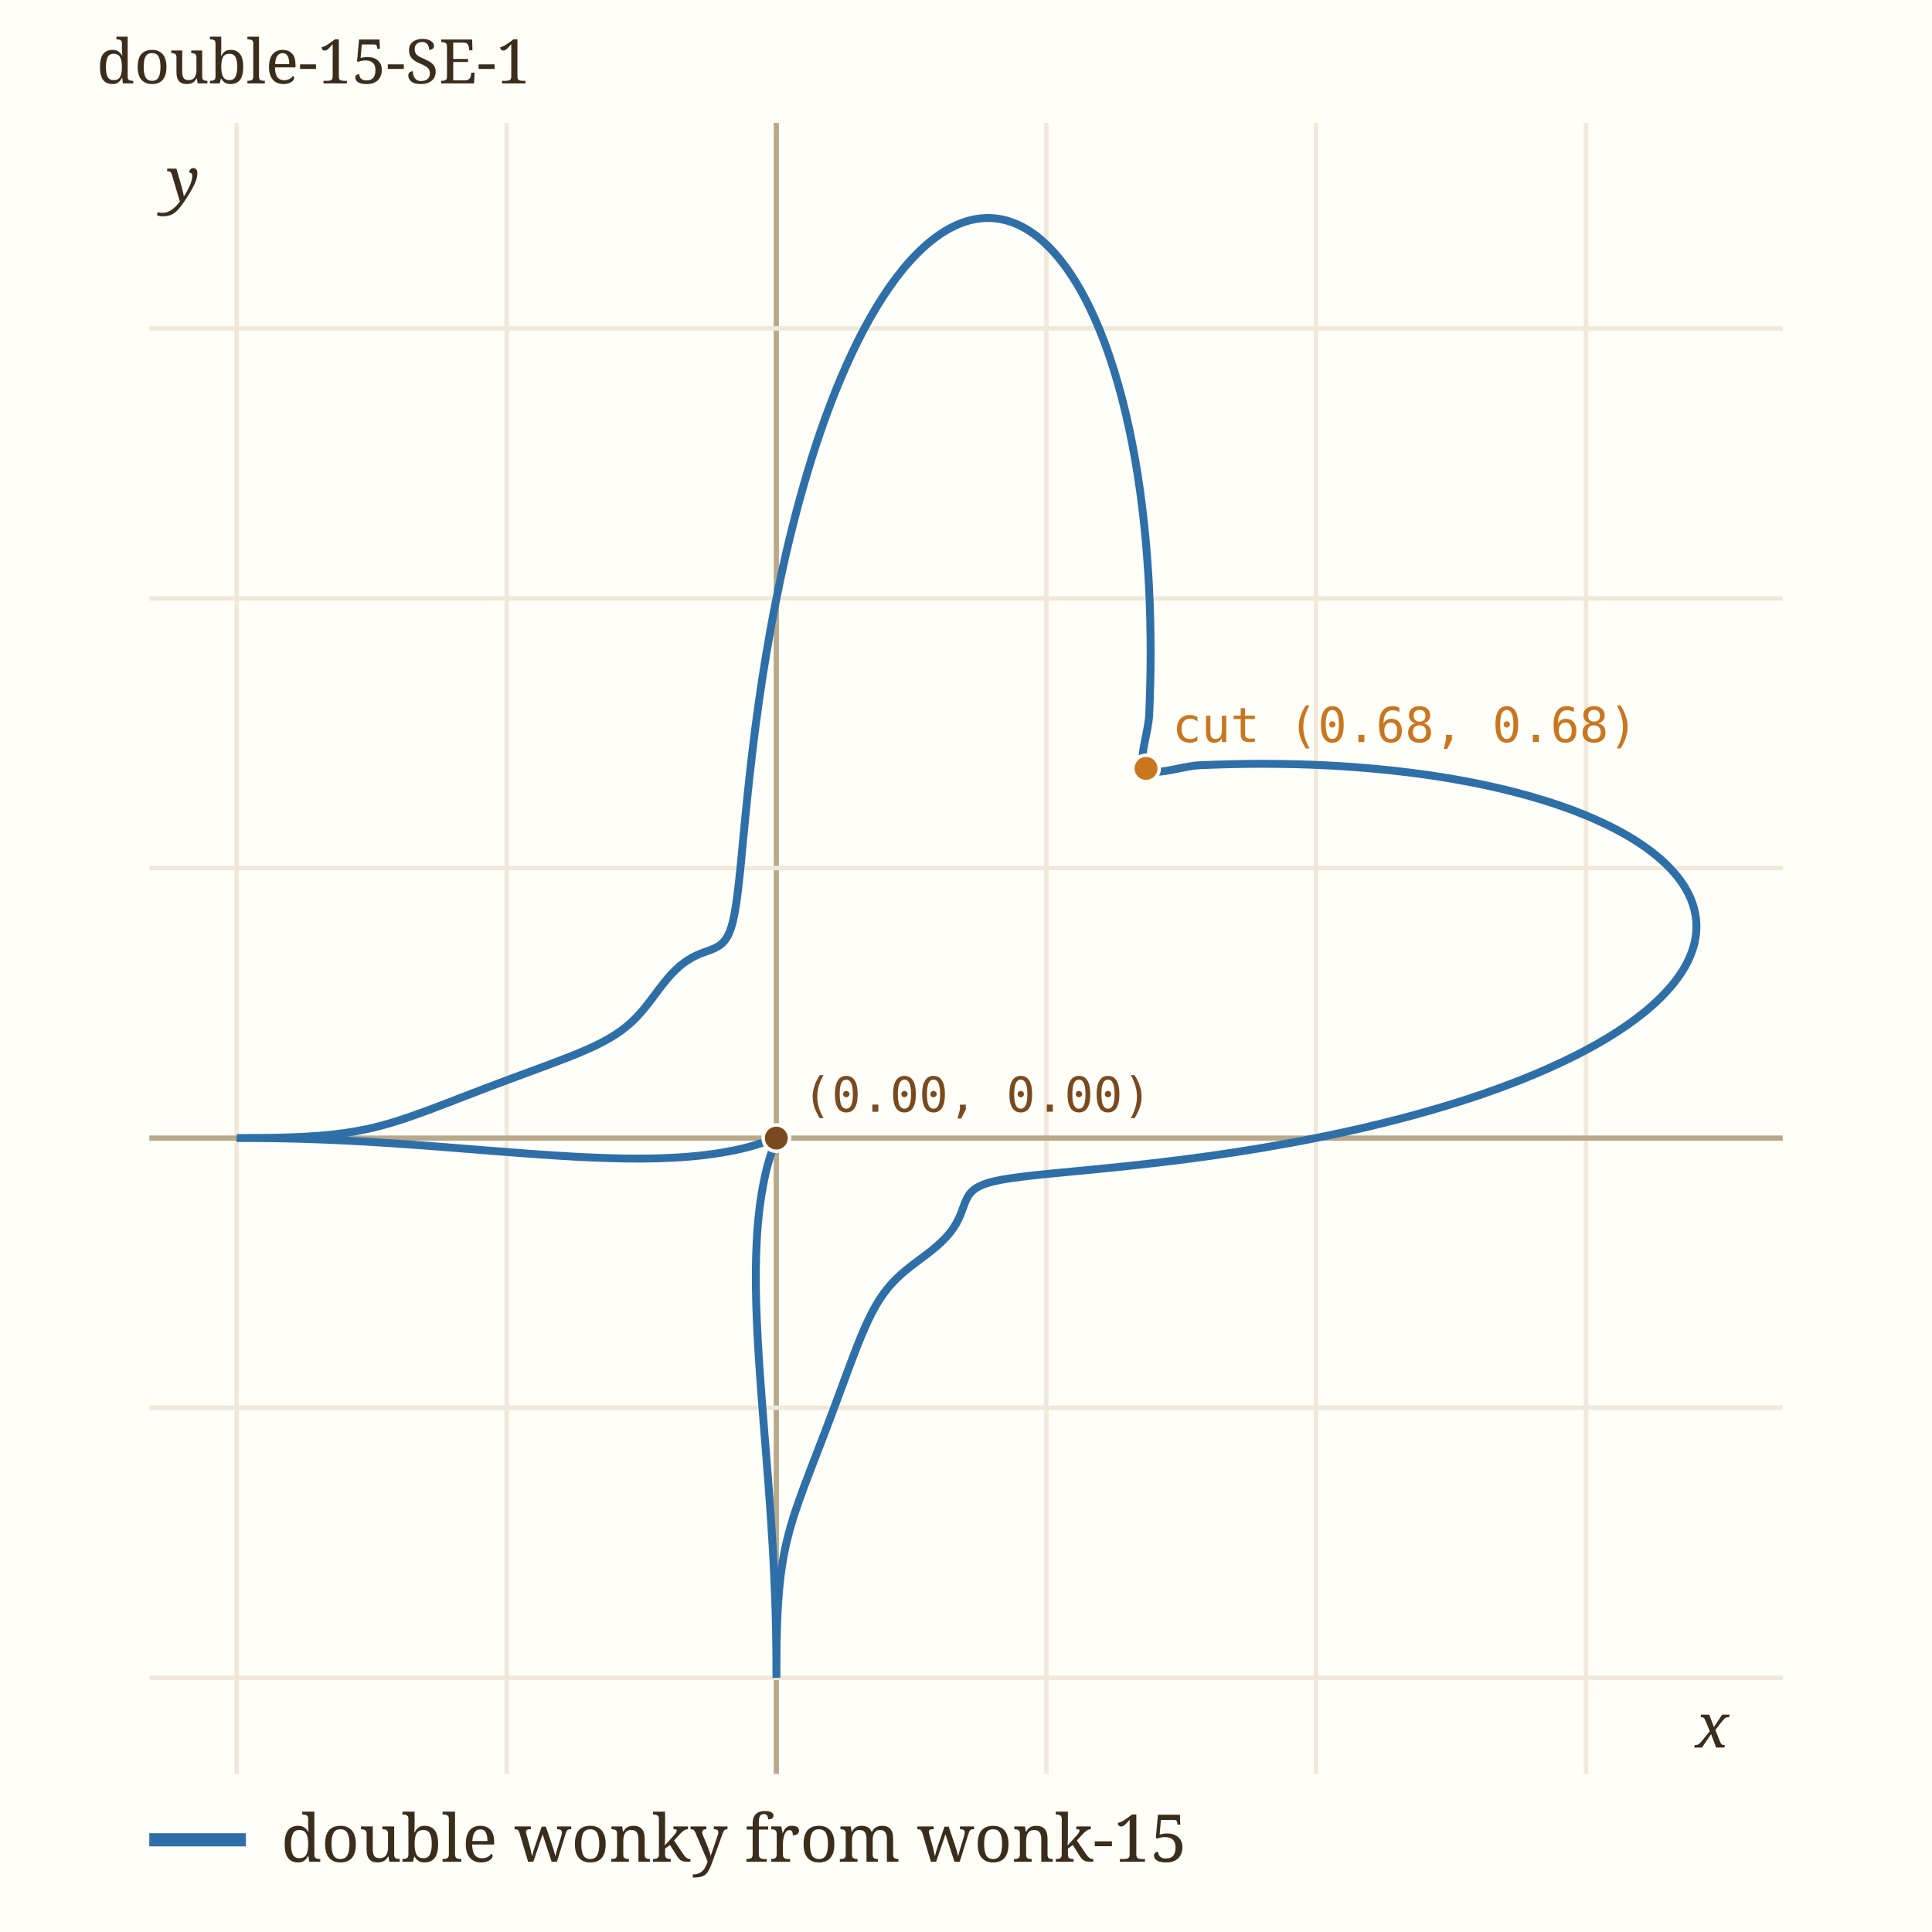
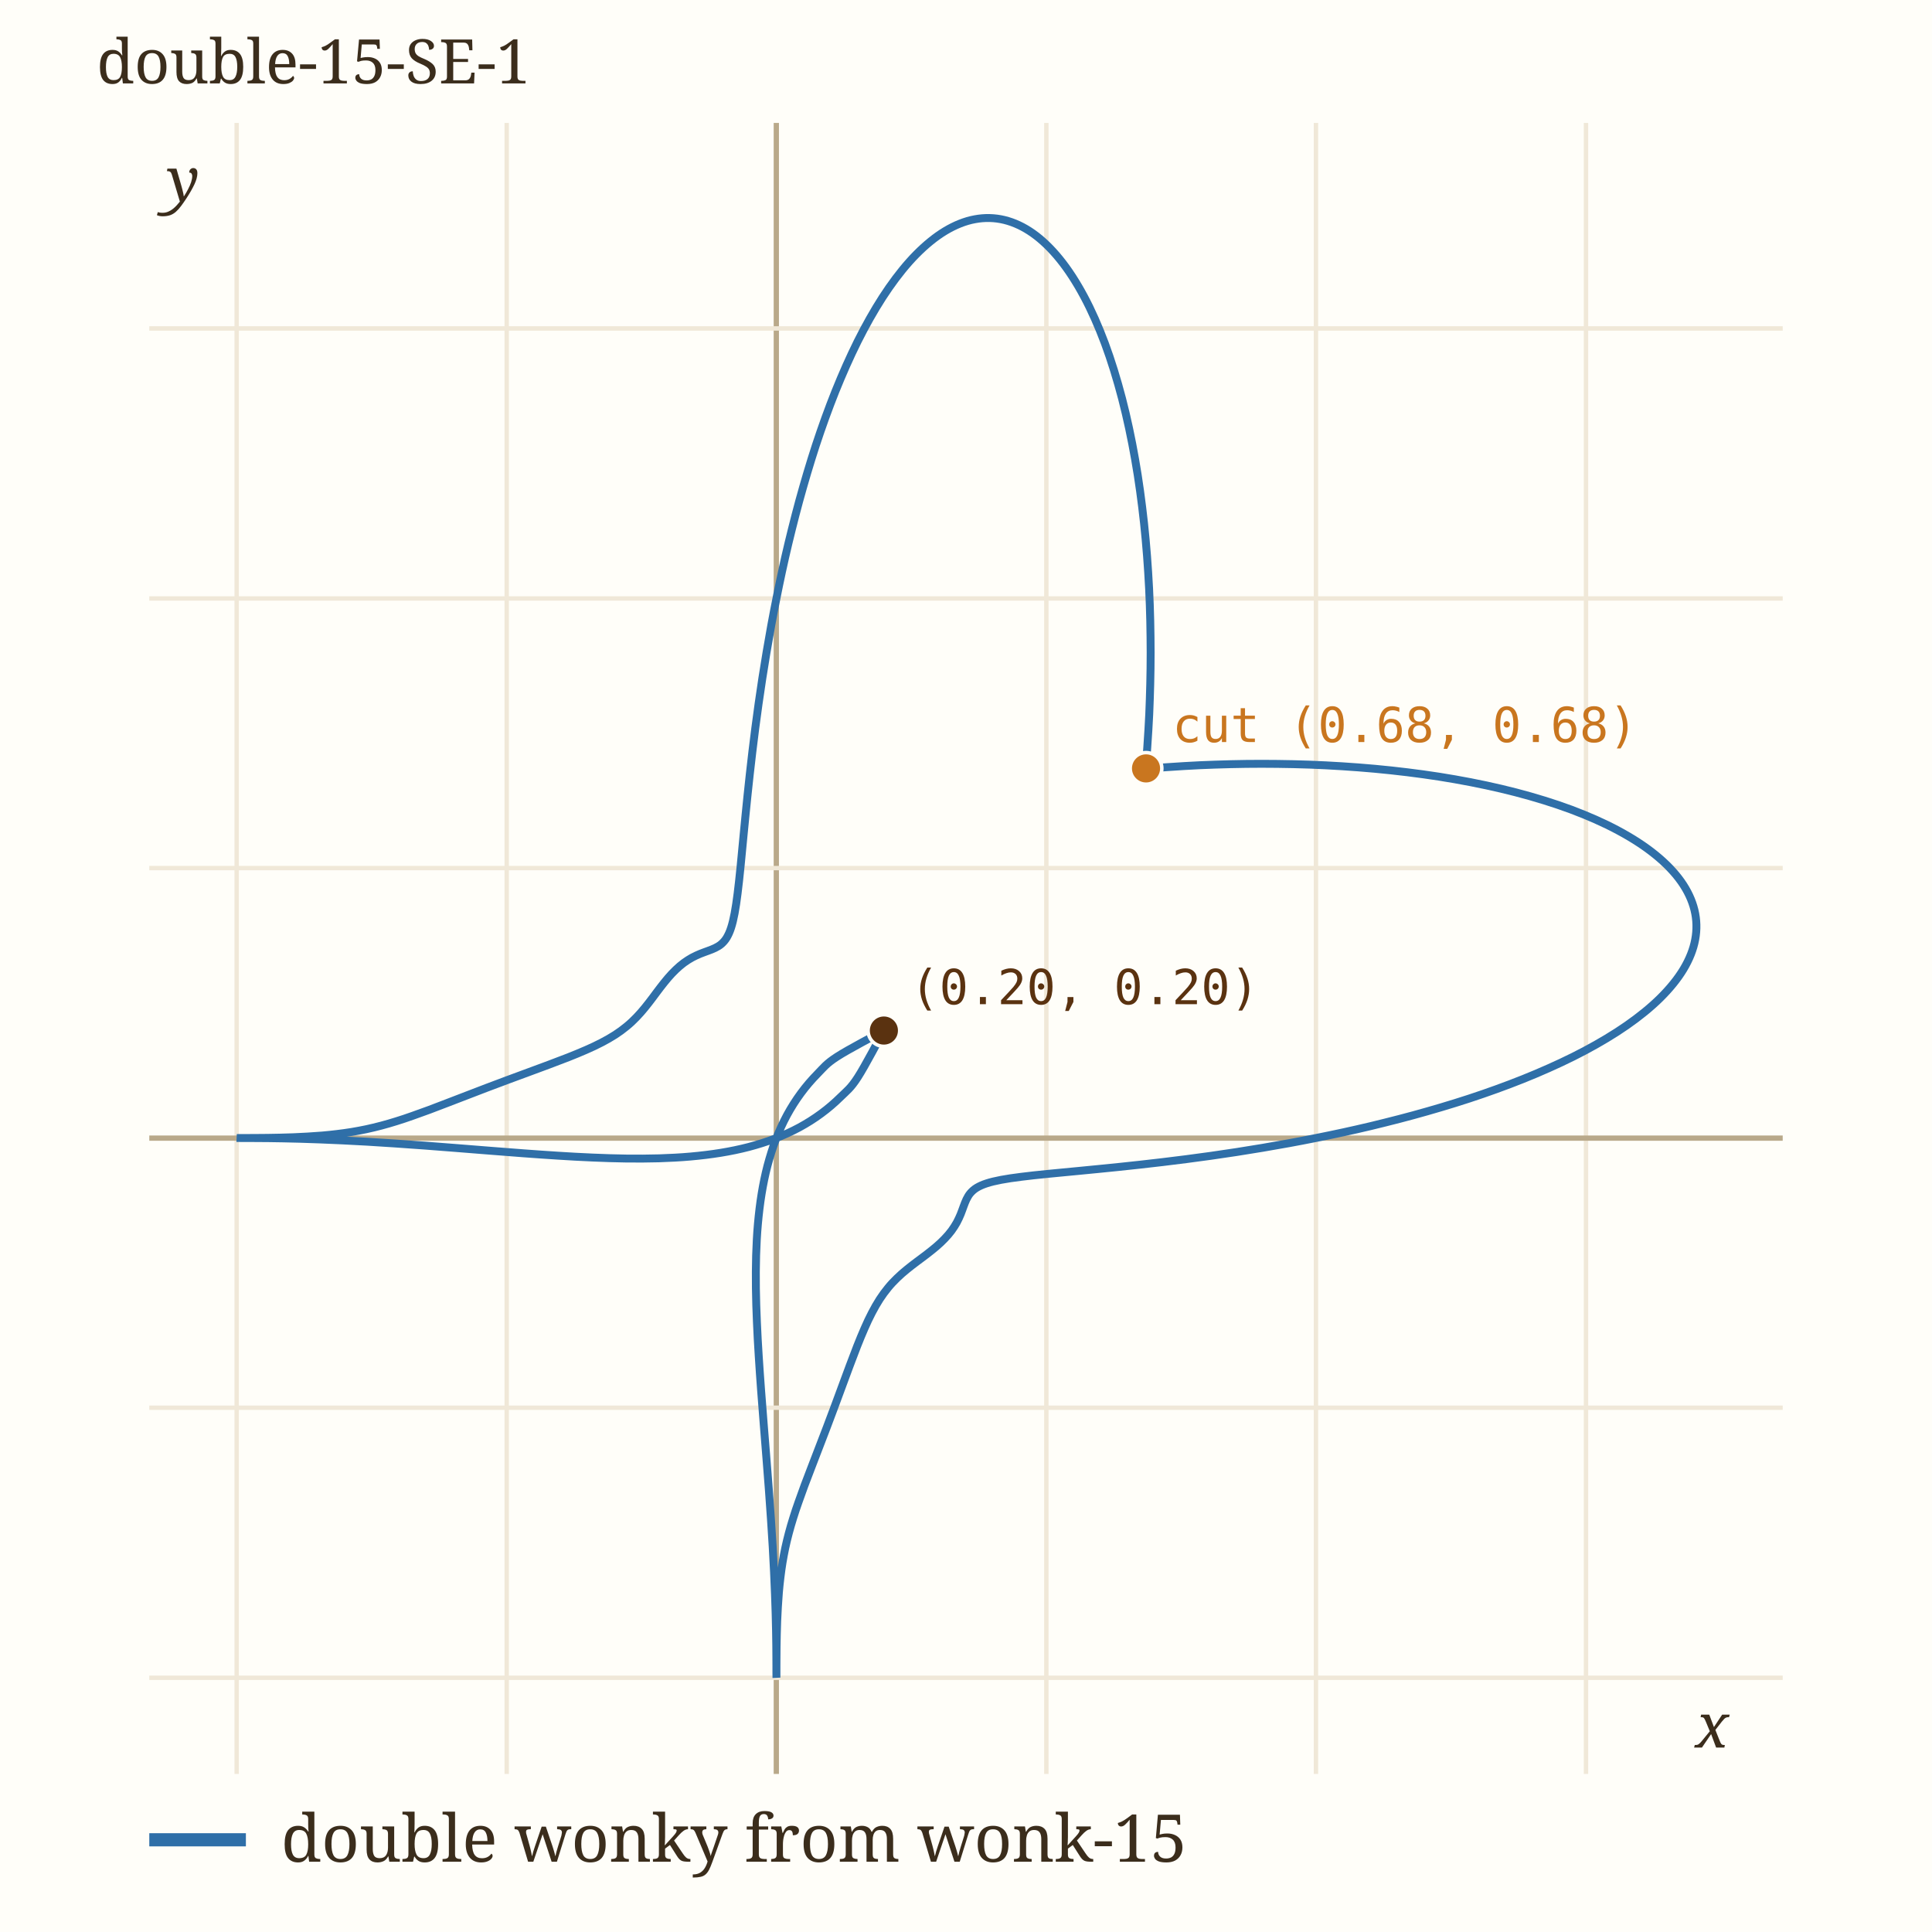
<svg xmlns="http://www.w3.org/2000/svg" viewBox="0 0 440 440" width="440" height="440" role="img" aria-label="double-15-SE-1" data-panel="double-15-SE-1">
  <rect x="0" y="0" width="440" height="440" fill="#fffef9" />
  <clipPath id="clip-double-15-SE-1">
    <rect x="34" y="28" width="372" height="376" />
  </clipPath>
  <g clip-path="url(#clip-double-15-SE-1)">
    <line x1="53.9" x2="53.9" y1="28" y2="404" stroke="#f0e8d8" stroke-width="1" />
    <text x="53.9" y="418.0" font-family="ui-monospace, Menlo, monospace" font-size="11" fill="#9c8a6a" text-anchor="middle">-1</text>
    <line x1="115.4" x2="115.4" y1="28" y2="404" stroke="#f0e8d8" stroke-width="1" />
    <text x="115.4" y="418.0" font-family="ui-monospace, Menlo, monospace" font-size="11" fill="#9c8a6a" text-anchor="middle">-0.5</text>
    <line x1="176.8" x2="176.8" y1="28" y2="404" stroke="#b9a98a" stroke-width="1.2" />
    <line x1="238.3" x2="238.3" y1="28" y2="404" stroke="#f0e8d8" stroke-width="1" />
    <text x="238.3" y="418.0" font-family="ui-monospace, Menlo, monospace" font-size="11" fill="#9c8a6a" text-anchor="middle">0.5</text>
    <line x1="299.7" x2="299.7" y1="28" y2="404" stroke="#f0e8d8" stroke-width="1" />
    <text x="299.7" y="418.0" font-family="ui-monospace, Menlo, monospace" font-size="11" fill="#9c8a6a" text-anchor="middle">1</text>
    <line x1="361.2" x2="361.2" y1="28" y2="404" stroke="#f0e8d8" stroke-width="1" />
    <text x="361.2" y="418.0" font-family="ui-monospace, Menlo, monospace" font-size="11" fill="#9c8a6a" text-anchor="middle">1.5</text>
    <line x1="34" x2="406" y1="382.1" y2="382.1" stroke="#f0e8d8" stroke-width="1" />
    <text x="28.0" y="386.1" font-family="ui-monospace, Menlo, monospace" font-size="11" fill="#9c8a6a" text-anchor="end">-1</text>
    <line x1="34" x2="406" y1="320.6" y2="320.6" stroke="#f0e8d8" stroke-width="1" />
    <text x="28.0" y="324.6" font-family="ui-monospace, Menlo, monospace" font-size="11" fill="#9c8a6a" text-anchor="end">-0.5</text>
    <line x1="34" x2="406" y1="259.2" y2="259.2" stroke="#b9a98a" stroke-width="1.2" />
    <line x1="34" x2="406" y1="197.7" y2="197.7" stroke="#f0e8d8" stroke-width="1" />
    <text x="28.0" y="201.7" font-family="ui-monospace, Menlo, monospace" font-size="11" fill="#9c8a6a" text-anchor="end">0.5</text>
    <line x1="34" x2="406" y1="136.3" y2="136.3" stroke="#f0e8d8" stroke-width="1" />
    <text x="28.0" y="140.3" font-family="ui-monospace, Menlo, monospace" font-size="11" fill="#9c8a6a" text-anchor="end">1</text>
    <line x1="34" x2="406" y1="74.8" y2="74.8" stroke="#f0e8d8" stroke-width="1" />
    <text x="28.0" y="78.8" font-family="ui-monospace, Menlo, monospace" font-size="11" fill="#9c8a6a" text-anchor="end">1.5</text>
-     <path d="M176.83,259.17 C176.80,259.23 177.04,258.44 176.70,259.49 C176.36,260.54 175.34,263.41 174.79,265.47 C174.25,267.54 173.81,269.69 173.45,271.90 C173.09,274.11 172.82,276.39 172.61,278.73 C172.40,281.07 172.28,283.47 172.20,285.92 C172.13,288.36 172.12,290.86 172.15,293.39 C172.18,295.92 172.27,298.50 172.38,301.08 C172.48,303.67 172.64,306.29 172.80,308.90 C172.96,311.51 173.15,314.14 173.34,316.73 C173.53,319.33 173.74,321.93 173.94,324.48 C174.14,327.02 174.35,329.55 174.54,332.01 C174.73,334.47 174.92,336.89 175.10,339.23 C175.27,341.56 175.43,343.84 175.58,346.02 C175.73,348.20 175.86,350.31 175.98,352.31 C176.09,354.32 176.19,356.23 176.28,358.04 C176.37,359.85 176.44,361.55 176.50,363.15 C176.56,364.76 176.61,366.25 176.65,367.64 C176.69,369.03 176.72,370.32 176.74,371.50 C176.76,372.69 176.78,373.76 176.79,374.74 C176.80,375.72 176.81,376.60 176.81,377.38 C176.82,378.16 176.82,378.85 176.82,379.43 C176.82,380.02 176.82,380.50 176.82,380.90 C176.83,381.29 176.82,381.58 176.83,381.78 C176.83,381.97 176.83,382.07 176.83,382.07 C176.83,382.07 176.82,381.97 176.83,381.78 C176.83,381.58 176.82,381.29 176.83,380.90 C176.83,380.51 176.83,380.03 176.83,379.46 C176.83,378.89 176.83,378.23 176.84,377.50 C176.84,376.77 176.85,375.95 176.86,375.08 C176.87,374.22 176.89,373.27 176.91,372.29 C176.94,371.32 176.96,370.28 177.00,369.22 C177.04,368.17 177.09,367.07 177.16,365.97 C177.22,364.87 177.30,363.74 177.39,362.62 C177.49,361.50 177.60,360.37 177.74,359.25 C177.87,358.13 178.03,357.00 178.21,355.88 C178.40,354.77 178.60,353.65 178.84,352.53 C179.08,351.41 179.35,350.30 179.65,349.16 C179.95,348.03 180.28,346.89 180.65,345.71 C181.01,344.54 181.41,343.35 181.85,342.11 C182.28,340.87 182.74,339.60 183.23,338.28 C183.72,336.97 184.25,335.60 184.79,334.19 C185.33,332.78 185.90,331.32 186.47,329.82 C187.05,328.33 187.64,326.77 188.24,325.21 C188.83,323.65 189.43,322.04 190.03,320.45 C190.62,318.86 191.22,317.24 191.80,315.66 C192.39,314.09 192.96,312.50 193.53,310.99 C194.10,309.48 194.66,307.98 195.21,306.58 C195.77,305.17 196.32,303.82 196.88,302.55 C197.43,301.28 197.99,300.09 198.57,298.98 C199.14,297.88 199.73,296.85 200.34,295.90 C200.95,294.96 201.59,294.09 202.25,293.29 C202.91,292.48 203.60,291.75 204.32,291.06 C205.03,290.36 205.78,289.73 206.53,289.11 C207.28,288.49 208.06,287.91 208.82,287.33 C209.59,286.75 210.37,286.19 211.10,285.62 C211.84,285.04 212.58,284.47 213.25,283.89 C213.93,283.30 214.58,282.71 215.15,282.10 C215.73,281.50 216.26,280.88 216.72,280.26 C217.18,279.64 217.57,279.00 217.92,278.38 C218.26,277.76 218.53,277.13 218.79,276.52 C219.04,275.92 219.23,275.32 219.45,274.75 C219.67,274.19 219.85,273.64 220.11,273.13 C220.37,272.63 220.62,272.15 221.01,271.71 C221.40,271.27 221.83,270.87 222.44,270.50 C223.05,270.14 223.75,269.81 224.68,269.51 C225.60,269.21 226.67,268.95 227.99,268.70 C229.31,268.45 230.81,268.23 232.57,268.01 C234.33,267.78 236.32,267.58 238.55,267.35 C240.78,267.12 243.26,266.90 245.96,266.64 C248.66,266.37 251.61,266.10 254.74,265.77 C257.88,265.44 261.25,265.08 264.75,264.66 C268.26,264.24 271.98,263.77 275.78,263.23 C279.57,262.69 283.55,262.09 287.54,261.41 C291.53,260.74 295.60,260.00 299.72,259.17 C303.84,258.35 308.03,257.45 312.26,256.44 C316.48,255.42 320.81,254.32 325.05,253.10 C329.29,251.89 333.59,250.57 337.72,249.14 C341.85,247.71 345.96,246.17 349.82,244.53 C353.69,242.89 357.46,241.14 360.90,239.31 C364.34,237.48 367.61,235.53 370.48,233.53 C373.35,231.53 375.96,229.42 378.11,227.29 C380.27,225.15 382.08,222.93 383.41,220.72 C384.74,218.50 385.66,216.22 386.07,213.97 C386.49,211.73 386.44,209.46 385.90,207.25 C385.36,205.04 384.33,202.84 382.84,200.74 C381.35,198.64 379.35,196.57 376.96,194.64 C374.57,192.70 371.69,190.84 368.49,189.13 C365.29,187.41 361.64,185.81 357.77,184.36 C353.89,182.92 349.63,181.61 345.23,180.46 C340.84,179.32 336.14,178.32 331.40,177.49 C326.66,176.65 321.70,175.98 316.79,175.45 C311.88,174.92 306.85,174.55 301.94,174.30 C297.02,174.05 292.08,173.96 287.31,173.95 C282.54,173.95 277.71,174.09 273.31,174.27 C268.92,174.46 262.89,176.98 260.96,175.04 C259.02,173.11 261.54,167.08 261.73,162.69 C261.91,158.29 262.05,153.46 262.05,148.69 C262.04,143.92 261.95,138.98 261.70,134.06 C261.45,129.15 261.08,124.12 260.55,119.21 C260.02,114.30 259.35,109.34 258.51,104.60 C257.68,99.86 256.68,95.16 255.54,90.77 C254.39,86.37 253.08,82.11 251.64,78.23 C250.19,74.36 248.59,70.71 246.87,67.51 C245.16,64.31 243.30,61.43 241.36,59.04 C239.43,56.65 237.36,54.65 235.26,53.16 C233.16,51.67 230.96,50.64 228.75,50.10 C226.54,49.56 224.27,49.51 222.03,49.93 C219.78,50.34 217.50,51.26 215.28,52.59 C213.07,53.92 210.85,55.73 208.71,57.89 C206.58,60.04 204.47,62.65 202.47,65.52 C200.47,68.39 198.52,71.66 196.69,75.10 C194.86,78.54 193.11,82.31 191.47,86.18 C189.83,90.04 188.29,94.15 186.86,98.28 C185.43,102.41 184.11,106.71 182.90,110.95 C181.68,115.19 180.58,119.52 179.56,123.74 C178.55,127.97 177.65,132.16 176.83,136.28 C176.00,140.40 175.26,144.47 174.59,148.46 C173.91,152.45 173.31,156.43 172.77,160.22 C172.23,164.02 171.76,167.74 171.34,171.25 C170.92,174.75 170.56,178.12 170.23,181.26 C169.90,184.39 169.63,187.34 169.36,190.04 C169.10,192.74 168.88,195.22 168.65,197.45 C168.42,199.68 168.22,201.67 167.99,203.43 C167.77,205.19 167.55,206.69 167.30,208.01 C167.05,209.33 166.79,210.40 166.49,211.32 C166.19,212.25 165.86,212.95 165.50,213.56 C165.13,214.17 164.73,214.60 164.29,214.99 C163.85,215.38 163.37,215.63 162.87,215.89 C162.36,216.15 161.81,216.33 161.25,216.55 C160.68,216.77 160.08,216.96 159.48,217.21 C158.87,217.47 158.24,217.74 157.62,218.08 C157.00,218.43 156.36,218.82 155.74,219.28 C155.12,219.74 154.50,220.27 153.90,220.85 C153.29,221.42 152.70,222.07 152.11,222.75 C151.53,223.42 150.96,224.16 150.38,224.90 C149.81,225.63 149.25,226.41 148.67,227.18 C148.09,227.94 147.51,228.72 146.89,229.47 C146.27,230.22 145.64,230.97 144.94,231.68 C144.25,232.40 143.52,233.09 142.71,233.75 C141.91,234.41 141.04,235.05 140.10,235.66 C139.15,236.27 138.12,236.86 137.02,237.43 C135.91,238.01 134.72,238.57 133.45,239.12 C132.18,239.68 130.83,240.23 129.42,240.79 C128.02,241.34 126.52,241.90 125.01,242.47 C123.50,243.04 121.91,243.61 120.34,244.20 C118.76,244.78 117.14,245.38 115.55,245.97 C113.96,246.57 112.35,247.17 110.79,247.76 C109.23,248.36 107.67,248.95 106.18,249.53 C104.68,250.10 103.22,250.67 101.81,251.21 C100.40,251.75 99.03,252.28 97.72,252.77 C96.40,253.26 95.13,253.72 93.89,254.15 C92.65,254.59 91.46,254.99 90.29,255.35 C89.11,255.72 87.97,256.05 86.84,256.35 C85.70,256.65 84.59,256.92 83.47,257.16 C82.35,257.40 81.23,257.60 80.12,257.79 C79.00,257.97 77.87,258.13 76.75,258.26 C75.63,258.40 74.50,258.51 73.38,258.61 C72.26,258.70 71.13,258.78 70.03,258.84 C68.93,258.91 67.83,258.96 66.78,259.00 C65.72,259.04 64.68,259.06 63.71,259.09 C62.73,259.11 61.78,259.13 60.92,259.14 C60.05,259.15 59.23,259.16 58.50,259.16 C57.77,259.17 57.11,259.17 56.54,259.17 C55.97,259.17 55.49,259.17 55.10,259.17 C54.71,259.18 54.42,259.17 54.22,259.17 C54.03,259.18 53.93,259.17 53.93,259.17 C53.93,259.17 54.03,259.17 54.22,259.17 C54.42,259.18 54.71,259.17 55.10,259.18 C55.50,259.18 55.98,259.18 56.57,259.18 C57.15,259.18 57.84,259.18 58.62,259.19 C59.40,259.19 60.28,259.20 61.26,259.21 C62.24,259.22 63.31,259.24 64.50,259.26 C65.68,259.28 66.97,259.31 68.36,259.35 C69.75,259.39 71.24,259.44 72.85,259.50 C74.45,259.56 76.15,259.63 77.96,259.72 C79.77,259.81 81.68,259.91 83.69,260.02 C85.69,260.14 87.80,260.27 89.98,260.42 C92.16,260.57 94.44,260.73 96.77,260.90 C99.11,261.08 101.53,261.27 103.99,261.46 C106.45,261.65 108.98,261.86 111.52,262.06 C114.07,262.26 116.67,262.47 119.27,262.66 C121.86,262.85 124.49,263.04 127.10,263.20 C129.71,263.36 132.33,263.52 134.92,263.62 C137.50,263.73 140.08,263.82 142.61,263.85 C145.14,263.88 147.64,263.87 150.08,263.80 C152.53,263.72 154.93,263.60 157.27,263.39 C159.61,263.18 161.89,262.91 164.10,262.55 C166.31,262.19 168.46,261.75 170.53,261.21 C172.59,260.66 175.46,259.64 176.51,259.30 C177.56,258.96 176.77,259.20 176.83,259.17" fill="none" stroke="#2f6fa8" stroke-width="1.8" stroke-linecap="round" data-path="double-15-SE-1" />
-     <circle cx="176.8" cy="259.2" r="3" fill="#7a4a1f" stroke="#fffef9" stroke-width="0.8" />
-     <text x="182.8" y="253.2" font-family="ui-monospace, Menlo, monospace" font-size="11" fill="#7a4a1f">(0.00, 0.00)</text>
-     <circle cx="261.0" cy="175.0" r="3" fill="#c9761f" stroke="#fffef9" stroke-width="0.8" />
+     <path d="M201.30,234.70 C199.52,235.70 193.14,239.02 190.63,240.66 C188.11,242.29 187.57,243.14 186.20,244.53 C184.83,245.92 183.55,247.41 182.39,248.99 C181.23,250.56 180.17,252.24 179.22,253.99 C178.28,255.74 177.44,257.58 176.70,259.49 C175.96,261.41 175.34,263.41 174.79,265.47 C174.25,267.54 173.81,269.69 173.45,271.90 C173.09,274.11 172.82,276.39 172.61,278.73 C172.40,281.07 172.28,283.47 172.20,285.92 C172.13,288.36 172.12,290.86 172.15,293.39 C172.18,295.92 172.27,298.50 172.38,301.08 C172.48,303.67 172.64,306.29 172.80,308.90 C172.96,311.51 173.15,314.14 173.34,316.73 C173.53,319.33 173.74,321.93 173.94,324.48 C174.14,327.02 174.35,329.55 174.54,332.01 C174.73,334.47 174.92,336.89 175.10,339.23 C175.27,341.56 175.43,343.84 175.58,346.02 C175.73,348.20 175.86,350.31 175.98,352.31 C176.09,354.32 176.19,356.23 176.28,358.04 C176.37,359.85 176.44,361.55 176.50,363.15 C176.56,364.76 176.61,366.25 176.65,367.64 C176.69,369.03 176.72,370.32 176.74,371.50 C176.76,372.69 176.78,373.76 176.79,374.74 C176.80,375.72 176.81,376.60 176.81,377.38 C176.82,378.16 176.82,378.85 176.82,379.43 C176.82,380.02 176.82,380.50 176.82,380.90 C176.83,381.29 176.82,381.58 176.83,381.78 C176.83,381.97 176.83,382.07 176.83,382.07 C176.83,382.07 176.82,381.97 176.83,381.78 C176.83,381.58 176.82,381.29 176.83,380.90 C176.83,380.51 176.83,380.03 176.83,379.46 C176.83,378.89 176.83,378.23 176.84,377.50 C176.84,376.77 176.85,375.95 176.86,375.08 C176.87,374.22 176.89,373.27 176.91,372.29 C176.94,371.32 176.96,370.28 177.00,369.22 C177.04,368.17 177.09,367.07 177.16,365.97 C177.22,364.87 177.30,363.74 177.39,362.62 C177.49,361.50 177.60,360.37 177.74,359.25 C177.87,358.13 178.03,357.00 178.21,355.88 C178.40,354.77 178.60,353.65 178.84,352.53 C179.08,351.41 179.35,350.30 179.65,349.16 C179.95,348.03 180.28,346.89 180.65,345.71 C181.01,344.54 181.41,343.35 181.85,342.11 C182.28,340.87 182.74,339.60 183.23,338.28 C183.72,336.97 184.25,335.60 184.79,334.19 C185.33,332.78 185.90,331.32 186.47,329.82 C187.05,328.33 187.64,326.77 188.24,325.21 C188.83,323.65 189.43,322.04 190.03,320.45 C190.62,318.86 191.22,317.24 191.80,315.66 C192.39,314.09 192.96,312.50 193.53,310.99 C194.10,309.48 194.66,307.98 195.21,306.58 C195.77,305.17 196.32,303.82 196.88,302.55 C197.43,301.28 197.99,300.09 198.57,298.98 C199.14,297.88 199.73,296.85 200.34,295.90 C200.95,294.96 201.59,294.09 202.25,293.29 C202.91,292.48 203.60,291.75 204.32,291.06 C205.03,290.36 205.78,289.73 206.53,289.11 C207.28,288.49 208.06,287.91 208.82,287.33 C209.59,286.75 210.37,286.19 211.10,285.62 C211.84,285.04 212.58,284.47 213.25,283.89 C213.93,283.30 214.58,282.71 215.15,282.10 C215.73,281.50 216.26,280.88 216.72,280.26 C217.18,279.64 217.57,279.00 217.92,278.38 C218.26,277.76 218.53,277.13 218.79,276.52 C219.04,275.92 219.23,275.32 219.45,274.75 C219.67,274.19 219.85,273.64 220.11,273.13 C220.37,272.63 220.62,272.15 221.01,271.71 C221.40,271.27 221.83,270.87 222.44,270.50 C223.05,270.14 223.75,269.81 224.68,269.51 C225.60,269.21 226.67,268.95 227.99,268.70 C229.31,268.45 230.81,268.23 232.57,268.01 C234.33,267.78 236.32,267.58 238.55,267.35 C240.78,267.12 243.26,266.90 245.96,266.64 C248.66,266.37 251.61,266.10 254.74,265.77 C257.88,265.44 261.25,265.08 264.75,264.66 C268.26,264.24 271.98,263.77 275.78,263.23 C279.57,262.69 283.55,262.09 287.54,261.41 C291.53,260.74 295.60,260.00 299.72,259.17 C303.84,258.35 308.03,257.45 312.26,256.44 C316.48,255.42 320.81,254.32 325.05,253.10 C329.29,251.89 333.59,250.57 337.72,249.14 C341.85,247.71 345.96,246.17 349.82,244.53 C353.69,242.89 357.46,241.14 360.90,239.31 C364.34,237.48 367.61,235.53 370.48,233.53 C373.35,231.53 375.96,229.42 378.11,227.29 C380.27,225.15 382.08,222.93 383.41,220.72 C384.74,218.50 385.66,216.22 386.07,213.97 C386.49,211.73 386.44,209.46 385.90,207.25 C385.36,205.04 384.33,202.84 382.84,200.74 C381.35,198.64 379.35,196.57 376.96,194.64 C374.57,192.70 371.69,190.84 368.49,189.13 C365.29,187.41 361.64,185.81 357.77,184.36 C353.89,182.92 349.63,181.61 345.23,180.46 C340.84,179.32 336.14,178.32 331.40,177.49 C326.66,176.65 321.70,175.98 316.79,175.45 C311.88,174.92 306.85,174.55 301.94,174.30 C297.02,174.05 292.08,173.96 287.31,173.95 C282.54,173.95 277.83,174.08 273.31,174.27 C268.80,174.47 262.31,174.97 260.25,175.10 C258.19,175.23 260.85,174.94 260.96,175.04 C261.06,175.15 260.77,177.81 260.90,175.75 C261.03,173.69 261.53,167.20 261.73,162.69 C261.92,158.17 262.05,153.46 262.05,148.69 C262.04,143.92 261.95,138.98 261.70,134.06 C261.45,129.15 261.08,124.12 260.55,119.21 C260.02,114.30 259.35,109.34 258.51,104.60 C257.68,99.86 256.68,95.16 255.54,90.77 C254.39,86.37 253.08,82.11 251.64,78.23 C250.19,74.36 248.59,70.71 246.87,67.51 C245.16,64.31 243.30,61.43 241.36,59.04 C239.43,56.65 237.36,54.65 235.26,53.16 C233.16,51.67 230.96,50.64 228.75,50.10 C226.54,49.56 224.27,49.51 222.03,49.93 C219.78,50.34 217.50,51.26 215.28,52.59 C213.07,53.92 210.85,55.73 208.71,57.89 C206.58,60.04 204.47,62.65 202.47,65.52 C200.47,68.39 198.52,71.66 196.69,75.10 C194.86,78.54 193.11,82.31 191.47,86.18 C189.83,90.04 188.29,94.15 186.86,98.28 C185.43,102.41 184.11,106.71 182.90,110.95 C181.68,115.19 180.58,119.52 179.56,123.74 C178.55,127.97 177.65,132.16 176.83,136.28 C176.00,140.40 175.26,144.47 174.59,148.46 C173.91,152.45 173.31,156.43 172.77,160.22 C172.23,164.02 171.76,167.74 171.34,171.25 C170.92,174.75 170.56,178.12 170.23,181.26 C169.90,184.39 169.63,187.34 169.36,190.04 C169.10,192.74 168.88,195.22 168.65,197.45 C168.42,199.68 168.22,201.67 167.99,203.43 C167.77,205.19 167.55,206.69 167.30,208.01 C167.05,209.33 166.79,210.40 166.49,211.32 C166.19,212.25 165.86,212.95 165.50,213.56 C165.13,214.17 164.73,214.60 164.29,214.99 C163.85,215.38 163.37,215.63 162.87,215.89 C162.36,216.15 161.81,216.33 161.25,216.55 C160.68,216.77 160.08,216.96 159.48,217.21 C158.87,217.47 158.24,217.74 157.62,218.08 C157.00,218.43 156.36,218.82 155.74,219.28 C155.12,219.74 154.50,220.27 153.90,220.85 C153.29,221.42 152.70,222.07 152.11,222.75 C151.53,223.42 150.96,224.16 150.38,224.90 C149.81,225.63 149.25,226.41 148.67,227.18 C148.09,227.94 147.51,228.72 146.89,229.47 C146.27,230.22 145.64,230.97 144.94,231.68 C144.25,232.40 143.52,233.09 142.71,233.75 C141.91,234.41 141.04,235.05 140.10,235.66 C139.15,236.27 138.12,236.86 137.02,237.43 C135.91,238.01 134.72,238.57 133.45,239.12 C132.18,239.68 130.83,240.23 129.42,240.79 C128.02,241.34 126.52,241.90 125.01,242.47 C123.50,243.04 121.91,243.61 120.34,244.20 C118.76,244.78 117.14,245.38 115.55,245.97 C113.96,246.57 112.35,247.17 110.79,247.76 C109.23,248.36 107.67,248.95 106.18,249.53 C104.68,250.10 103.22,250.67 101.81,251.21 C100.40,251.75 99.03,252.28 97.72,252.77 C96.40,253.26 95.13,253.72 93.89,254.15 C92.65,254.59 91.46,254.99 90.29,255.35 C89.11,255.72 87.97,256.05 86.84,256.35 C85.70,256.65 84.59,256.92 83.47,257.16 C82.35,257.40 81.23,257.60 80.12,257.79 C79.00,257.97 77.87,258.13 76.75,258.26 C75.63,258.40 74.50,258.51 73.38,258.61 C72.26,258.70 71.13,258.78 70.03,258.84 C68.93,258.91 67.83,258.96 66.78,259.00 C65.72,259.04 64.68,259.06 63.71,259.09 C62.73,259.11 61.78,259.13 60.92,259.14 C60.05,259.15 59.23,259.16 58.50,259.16 C57.77,259.17 57.11,259.17 56.54,259.17 C55.97,259.17 55.49,259.17 55.10,259.17 C54.71,259.18 54.42,259.17 54.22,259.17 C54.03,259.18 53.93,259.17 53.93,259.17 C53.93,259.17 54.03,259.17 54.22,259.17 C54.42,259.18 54.71,259.17 55.10,259.18 C55.50,259.18 55.98,259.18 56.57,259.18 C57.15,259.18 57.84,259.18 58.62,259.19 C59.40,259.19 60.28,259.20 61.26,259.21 C62.24,259.22 63.31,259.24 64.50,259.26 C65.68,259.28 66.97,259.31 68.36,259.35 C69.75,259.39 71.24,259.44 72.85,259.50 C74.45,259.56 76.15,259.63 77.96,259.72 C79.77,259.81 81.68,259.91 83.69,260.02 C85.69,260.14 87.80,260.27 89.98,260.42 C92.16,260.57 94.44,260.73 96.77,260.90 C99.11,261.08 101.53,261.27 103.99,261.46 C106.45,261.65 108.98,261.86 111.52,262.06 C114.07,262.26 116.67,262.47 119.27,262.66 C121.86,262.85 124.49,263.04 127.10,263.20 C129.71,263.36 132.33,263.52 134.92,263.62 C137.50,263.73 140.08,263.82 142.61,263.85 C145.14,263.88 147.64,263.87 150.08,263.80 C152.53,263.72 154.93,263.60 157.27,263.39 C159.61,263.18 161.89,262.91 164.10,262.55 C166.31,262.19 168.46,261.75 170.53,261.21 C172.59,260.66 174.59,260.04 176.51,259.30 C178.42,258.56 180.26,257.72 182.01,256.78 C183.76,255.83 185.44,254.77 187.01,253.61 C188.59,252.45 190.08,251.17 191.47,249.80 C192.86,248.43 193.71,247.89 195.34,245.37 C196.98,242.86 200.30,236.48 201.30,234.70" fill="none" stroke="#2f6fa8" stroke-width="1.8" stroke-linecap="round" data-path="double-15-SE-1" />
+     <circle cx="201.3" cy="234.7" r="3.6" fill="#5a3210" stroke="#fffef9" stroke-width="0.8" />
+     <text x="207.3" y="228.7" font-family="ui-monospace, Menlo, monospace" font-size="11" fill="#5a3210">(0.20, 0.20)</text>
+     <circle cx="261.0" cy="175.0" r="3.6" fill="#c9761f" stroke="#fffef9" stroke-width="0.8" />
    <text x="267.0" y="169.0" font-family="ui-monospace, Menlo, monospace" font-size="11" fill="#c9761f">cut (0.68, 0.68)</text>
  </g>
  <text x="386.1" y="398.0" font-family="Georgia, serif" font-size="14" font-style="italic" fill="#3b2d1c">x</text>
  <text x="38.0" y="45.9" font-family="Georgia, serif" font-size="14" font-style="italic" fill="#3b2d1c">y</text>
  <text x="22" y="19" font-family="Georgia, serif" font-size="14" fill="#3b2d1c">double-15-SE-1</text>
  <line x1="34" x2="56" y1="419" y2="419" stroke="#2f6fa8" stroke-width="3" />
  <text x="64" y="424" font-family="Georgia, serif" font-size="15" fill="#3b2d1c">double wonky from wonk-15</text>
</svg>
